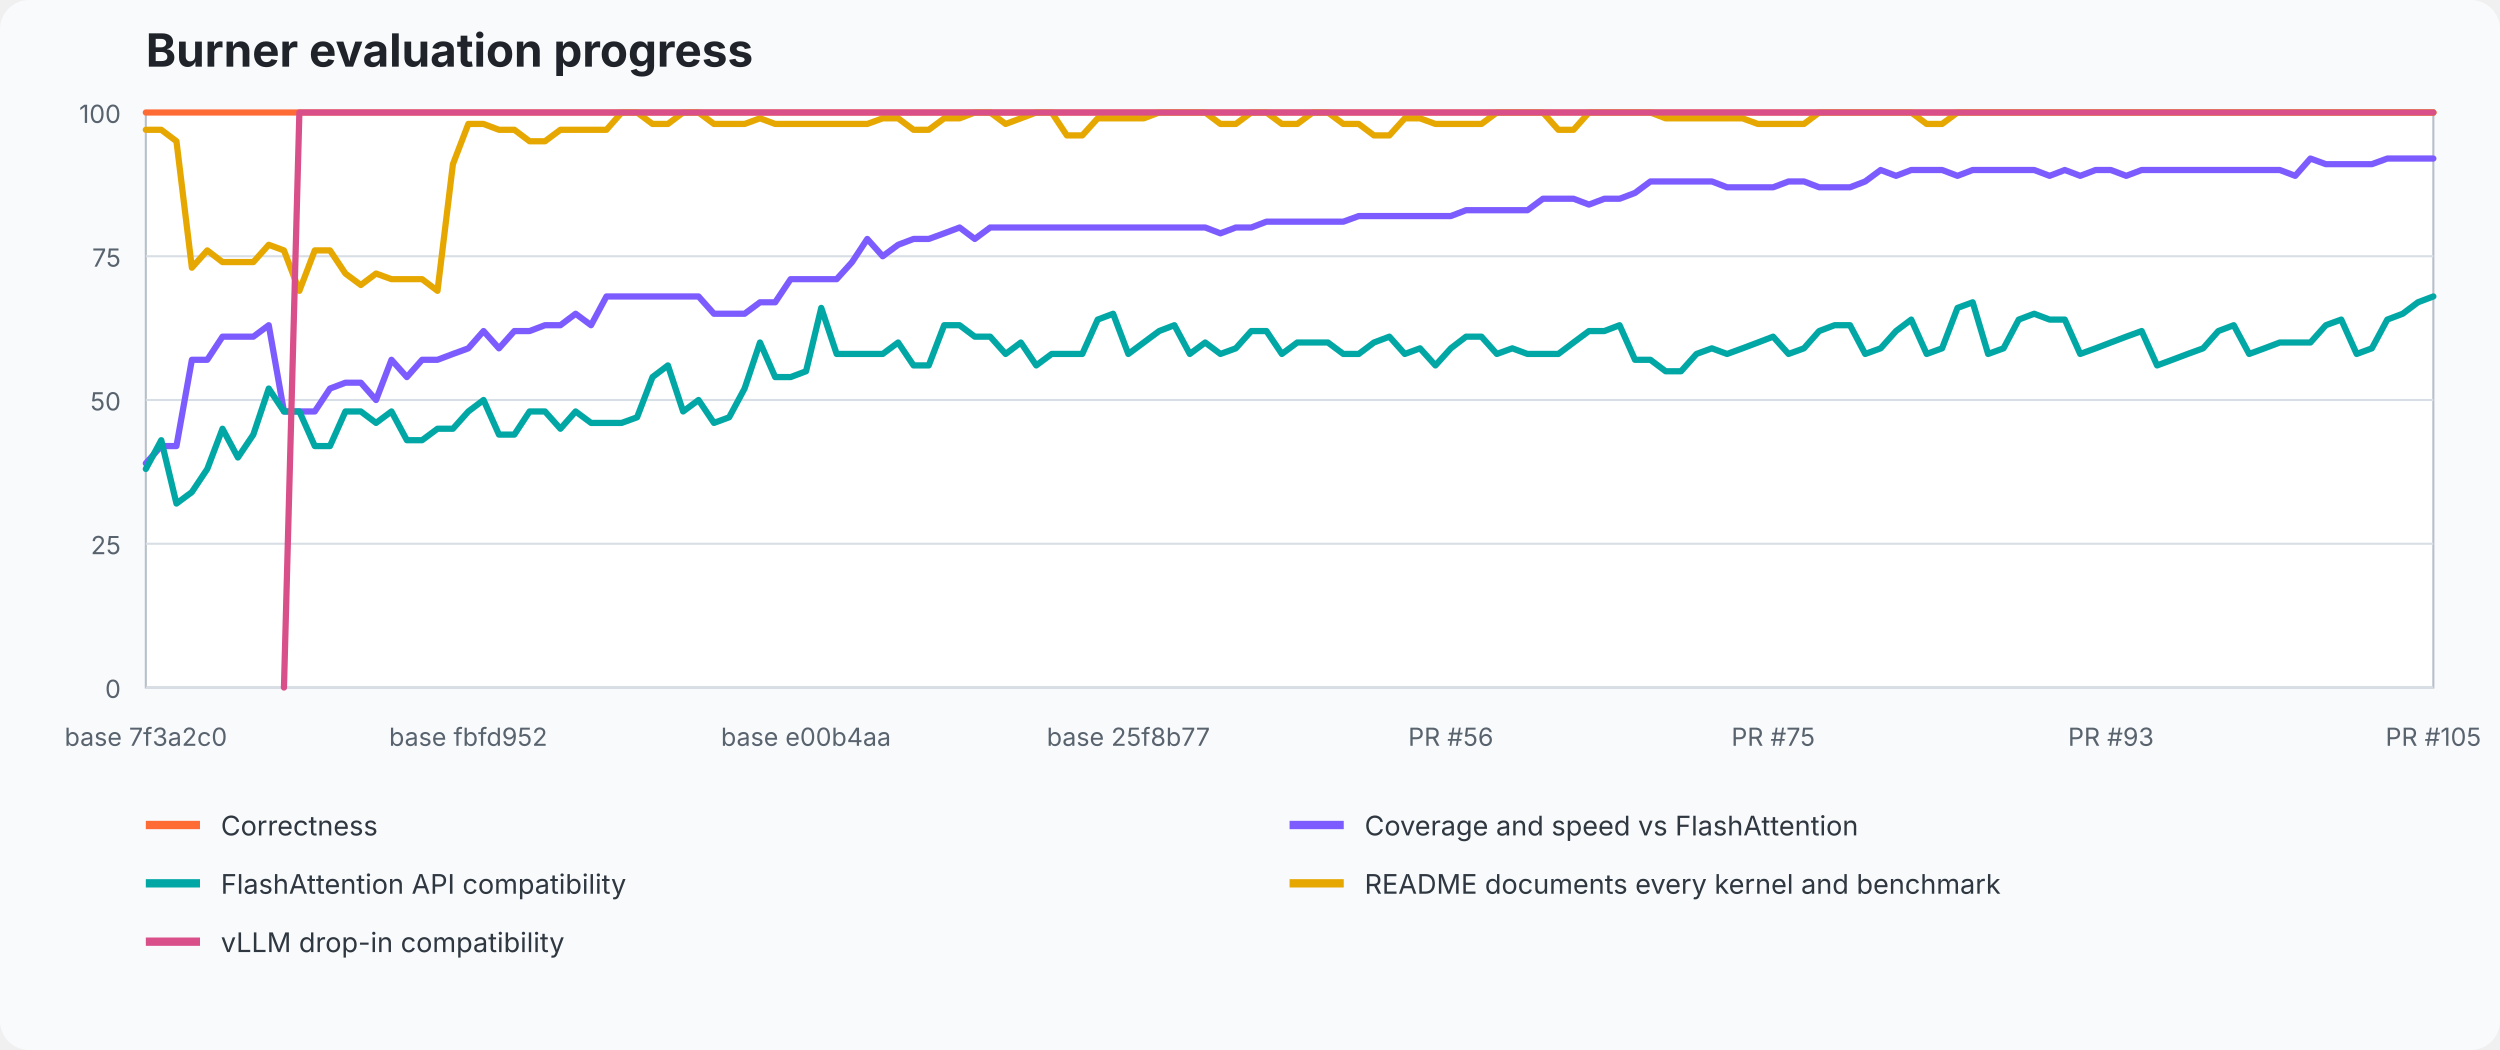
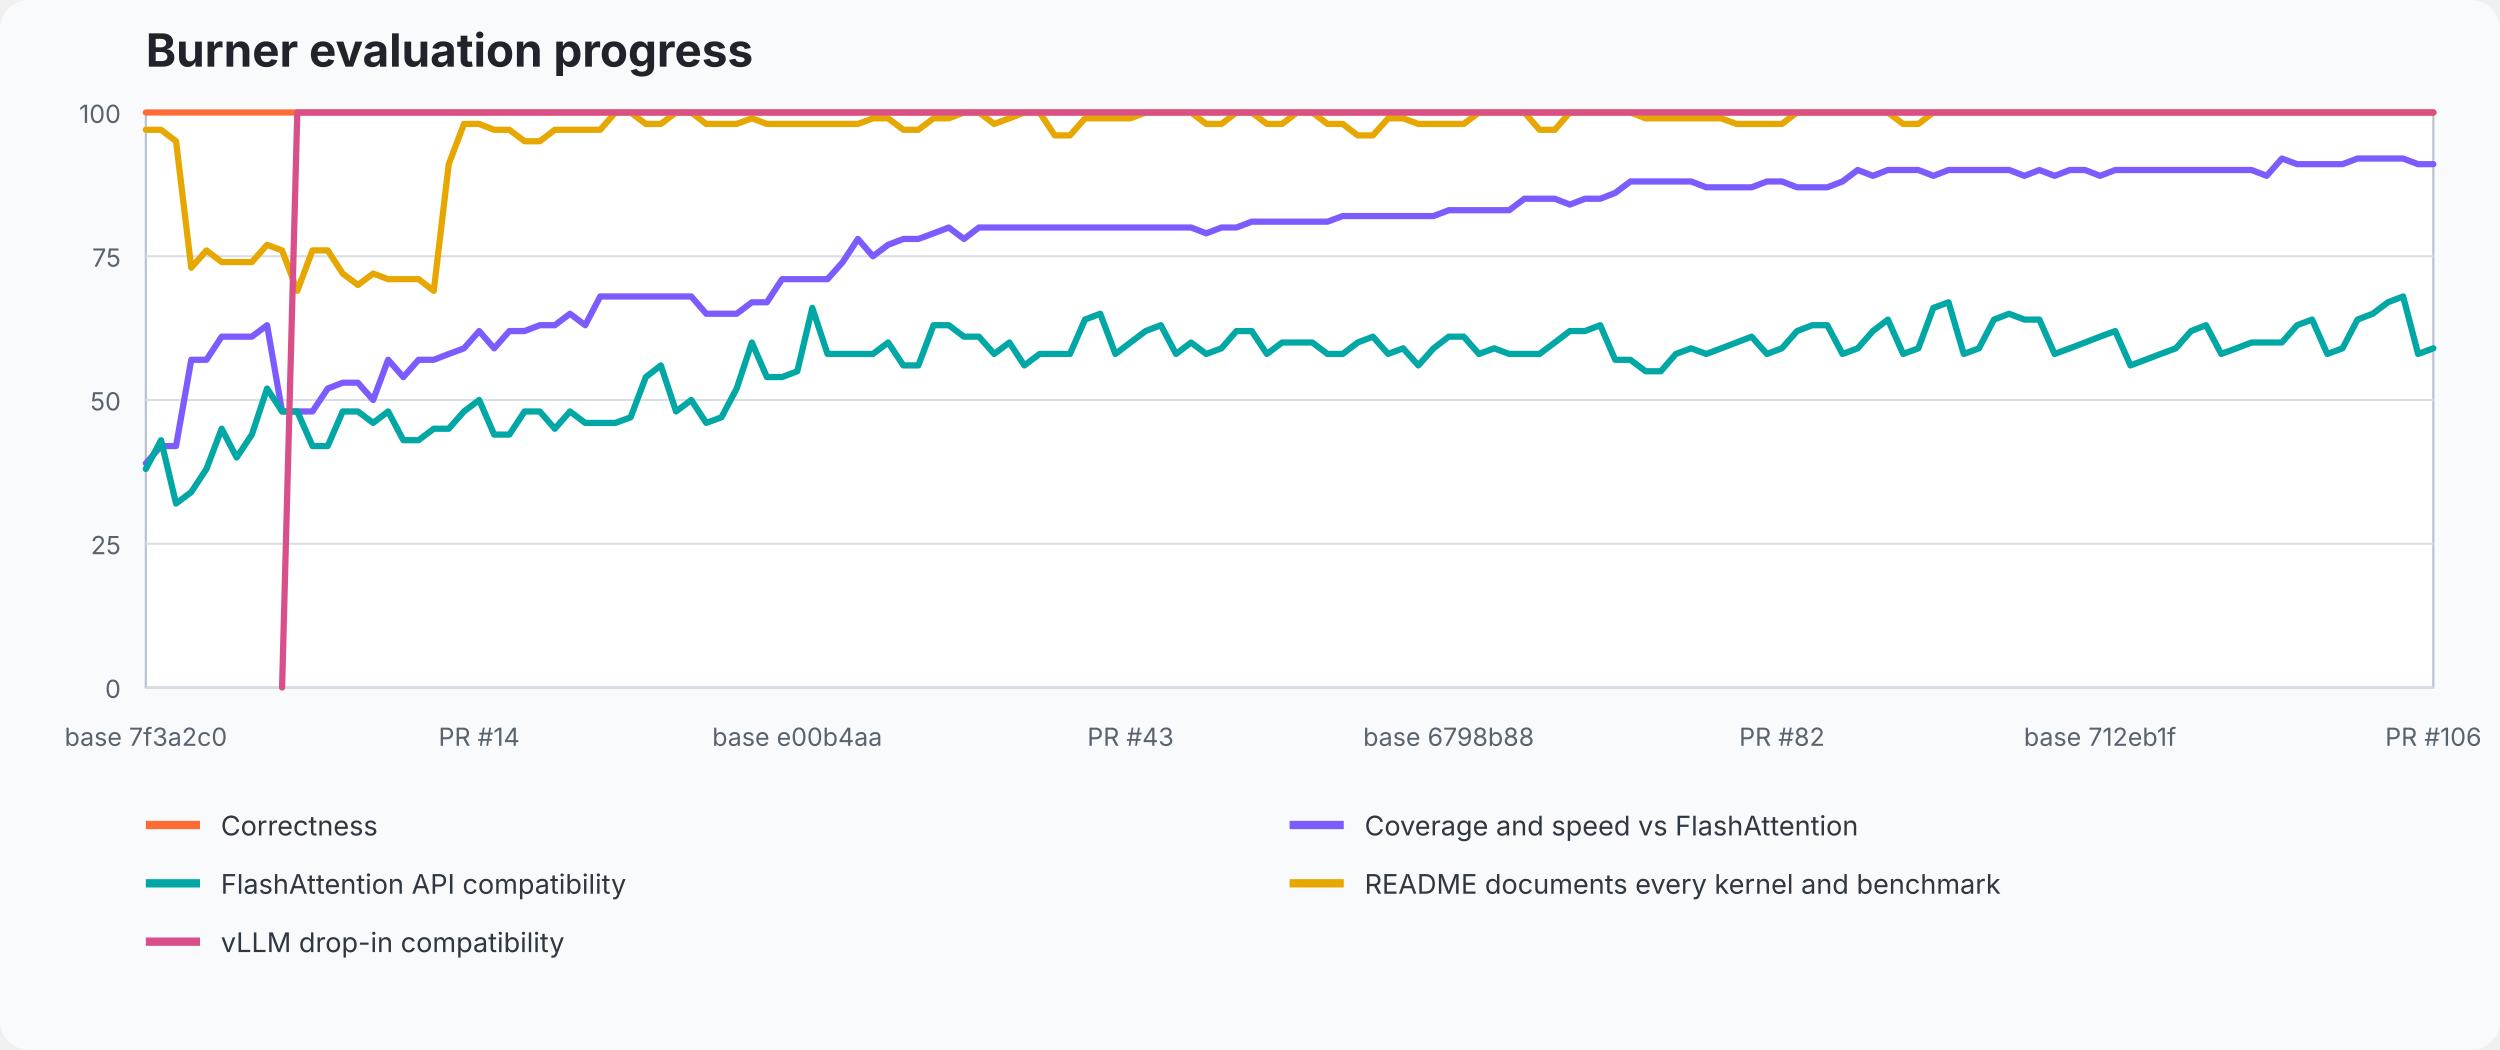
<svg xmlns="http://www.w3.org/2000/svg" width="1200" height="504" viewBox="0 0 1200 504" role="img" aria-labelledby="title desc">
  <style>text{font-family:ui-sans-serif,system-ui,-apple-system,BlinkMacSystemFont,"Segoe UI",sans-serif}.title{font-size:22px;font-weight:700;fill:#20242a}.axis{font-size:12px;fill:#59636e}.legend{font-size:13px;fill:#2f3740}.grid{stroke:#d8dee5;stroke-width:1}.plot{fill:#fff;stroke:#b7c0ca}</style>
  <rect width="100%" height="100%" fill="#f8fafc" rx="14" />
  <text x="70" y="32" class="title">Burner evaluation progress</text>
  <rect x="70" y="54" width="1098" height="276" class="plot" />
  <line x1="70" y1="330" x2="1168" y2="330" class="grid" />
  <text x="58" y="335" text-anchor="end" class="axis">0</text>
  <line x1="70" y1="261" x2="1168" y2="261" class="grid" />
  <text x="58" y="266" text-anchor="end" class="axis">25</text>
  <line x1="70" y1="192" x2="1168" y2="192" class="grid" />
  <text x="58" y="197" text-anchor="end" class="axis">50</text>
  <line x1="70" y1="123" x2="1168" y2="123" class="grid" />
  <text x="58" y="128" text-anchor="end" class="axis">75</text>
  <line x1="70" y1="54" x2="1168" y2="54" class="grid" />
  <text x="58" y="59" text-anchor="end" class="axis">100</text>
-   <polyline points="70.0,54.0 77.4,54.0 84.7,54.0 92.1,54.0 99.5,54.0 106.8,54.0 114.2,54.0 121.6,54.0 129.0,54.0 136.3,54.0 143.7,54.0 151.1,54.0 158.4,54.0 165.8,54.0 173.2,54.0 180.5,54.0 187.9,54.0 195.3,54.0 202.6,54.0 210.0,54.0 217.4,54.0 224.8,54.0 232.1,54.0 239.5,54.0 246.9,54.0 254.2,54.0 261.6,54.0 269.0,54.0 276.3,54.0 283.7,54.0 291.1,54.0 298.4,54.0 305.8,54.0 313.2,54.0 320.6,54.0 327.9,54.0 335.3,54.0 342.7,54.0 350.0,54.0 357.4,54.0 364.8,54.0 372.1,54.0 379.5,54.0 386.9,54.0 394.2,54.0 401.6,54.0 409.0,54.0 416.3,54.0 423.7,54.0 431.1,54.0 438.5,54.0 445.8,54.0 453.2,54.0 460.6,54.0 467.9,54.0 475.3,54.0 482.7,54.0 490.0,54.0 497.4,54.0 504.8,54.0 512.1,54.0 519.5,54.0 526.9,54.0 534.3,54.0 541.6,54.0 549.0,54.0 556.4,54.0 563.7,54.0 571.1,54.0 578.5,54.0 585.8,54.0 593.2,54.0 600.6,54.0 607.9,54.0 615.3,54.0 622.7,54.0 630.1,54.0 637.4,54.0 644.8,54.0 652.2,54.0 659.5,54.0 666.9,54.0 674.3,54.0 681.6,54.0 689.0,54.0 696.4,54.0 703.7,54.0 711.1,54.0 718.5,54.0 725.9,54.0 733.2,54.0 740.6,54.0 748.0,54.0 755.3,54.0 762.7,54.0 770.1,54.0 777.4,54.0 784.8,54.0 792.2,54.0 799.5,54.0 806.9,54.0 814.3,54.0 821.7,54.0 829.0,54.0 836.4,54.0 843.8,54.0 851.1,54.0 858.5,54.0 865.9,54.0 873.2,54.0 880.6,54.0 888.0,54.0 895.3,54.0 902.7,54.0 910.1,54.0 917.4,54.0 924.8,54.0 932.2,54.0 939.6,54.0 946.9,54.0 954.3,54.0 961.7,54.0 969.0,54.0 976.4,54.0 983.8,54.0 991.1,54.0 998.5,54.0 1005.9,54.0 1013.2,54.0 1020.6,54.0 1028.0,54.0 1035.4,54.0 1042.7,54.0 1050.1,54.0 1057.5,54.0 1064.8,54.0 1072.2,54.0 1079.6,54.0 1086.9,54.0 1094.3,54.0 1101.7,54.0 1109.0,54.0 1116.4,54.0 1123.8,54.0 1131.2,54.0 1138.5,54.0 1145.9,54.0 1153.3,54.0 1160.6,54.0 1168.0,54.0" fill="none" stroke="#ff6b35" stroke-width="3" stroke-linejoin="round" stroke-linecap="round" />
-   <polyline points="70.0,222.4 77.4,214.1 84.7,214.1 92.1,172.7 99.5,172.7 106.8,161.6 114.2,161.6 121.6,161.6 129.0,156.1 136.3,197.5 143.7,197.5 151.1,197.5 158.4,186.5 165.8,183.7 173.2,183.7 180.5,192.0 187.9,172.7 195.3,181.0 202.6,172.7 210.0,172.7 217.4,169.9 224.8,167.2 232.1,158.9 239.5,167.2 246.9,158.9 254.2,158.9 261.6,156.1 269.0,156.1 276.3,150.6 283.7,156.1 291.1,142.3 298.4,142.3 305.8,142.3 313.2,142.3 320.6,142.3 327.9,142.3 335.3,142.3 342.7,150.6 350.0,150.6 357.4,150.6 364.8,145.1 372.1,145.1 379.5,134.0 386.9,134.0 394.2,134.0 401.6,134.0 409.0,125.8 416.3,114.7 423.7,123.0 431.1,117.5 438.5,114.7 445.8,114.7 453.2,112.0 460.6,109.2 467.9,114.7 475.3,109.2 482.7,109.2 490.0,109.2 497.4,109.2 504.8,109.2 512.1,109.2 519.5,109.2 526.9,109.2 534.3,109.2 541.6,109.2 549.0,109.2 556.4,109.2 563.7,109.2 571.1,109.2 578.5,109.2 585.8,112.0 593.2,109.2 600.6,109.2 607.9,106.4 615.3,106.4 622.7,106.4 630.1,106.4 637.4,106.4 644.8,106.4 652.2,103.7 659.5,103.7 666.9,103.7 674.3,103.7 681.6,103.7 689.0,103.7 696.4,103.7 703.7,100.9 711.1,100.9 718.5,100.9 725.9,100.9 733.2,100.9 740.6,95.4 748.0,95.4 755.3,95.4 762.7,98.2 770.1,95.4 777.4,95.4 784.8,92.6 792.2,87.1 799.5,87.1 806.9,87.1 814.3,87.1 821.7,87.1 829.0,89.9 836.4,89.9 843.8,89.9 851.1,89.9 858.5,87.1 865.9,87.1 873.2,89.9 880.6,89.9 888.0,89.9 895.3,87.1 902.7,81.6 910.1,84.4 917.4,81.6 924.8,81.6 932.2,81.6 939.6,84.4 946.9,81.6 954.3,81.6 961.7,81.6 969.0,81.6 976.4,81.6 983.8,84.4 991.1,81.6 998.5,84.4 1005.9,81.6 1013.2,81.6 1020.6,84.4 1028.0,81.6 1035.4,81.6 1042.7,81.6 1050.1,81.6 1057.5,81.6 1064.8,81.6 1072.2,81.6 1079.6,81.6 1086.9,81.6 1094.3,81.6 1101.7,84.4 1109.0,76.1 1116.4,78.8 1123.8,78.8 1131.2,78.8 1138.5,78.8 1145.9,76.1 1153.3,76.1 1160.6,76.1 1168.0,76.1" fill="none" stroke="#7c5cff" stroke-width="3" stroke-linejoin="round" stroke-linecap="round" />
-   <polyline points="70.0,225.1 77.4,211.3 84.7,241.7 92.1,236.2 99.5,225.1 106.8,205.8 114.2,219.6 121.6,208.6 129.0,186.5 136.3,197.5 143.7,197.5 151.1,214.1 158.4,214.1 165.8,197.5 173.2,197.5 180.5,203.0 187.9,197.5 195.3,211.3 202.6,211.3 210.0,205.8 217.4,205.8 224.8,197.5 232.1,192.0 239.5,208.6 246.9,208.6 254.2,197.5 261.6,197.5 269.0,205.8 276.3,197.5 283.7,203.0 291.1,203.0 298.4,203.0 305.8,200.3 313.2,181.0 320.6,175.4 327.9,197.5 335.3,192.0 342.7,203.0 350.0,200.3 357.4,186.5 364.8,164.4 372.1,181.0 379.5,181.0 386.9,178.2 394.2,147.8 401.6,169.9 409.0,169.9 416.3,169.9 423.7,169.9 431.1,164.4 438.5,175.4 445.8,175.4 453.2,156.1 460.6,156.1 467.9,161.6 475.3,161.6 482.7,169.9 490.0,164.4 497.4,175.4 504.8,169.9 512.1,169.9 519.5,169.9 526.9,153.4 534.3,150.6 541.6,169.9 549.0,164.4 556.4,158.9 563.7,156.1 571.1,169.9 578.5,164.4 585.8,169.9 593.2,167.2 600.6,158.9 607.9,158.9 615.3,169.9 622.7,164.4 630.1,164.4 637.4,164.4 644.8,169.9 652.2,169.9 659.5,164.4 666.9,161.6 674.3,169.9 681.6,167.2 689.0,175.4 696.4,167.2 703.7,161.6 711.1,161.6 718.5,169.9 725.9,167.2 733.2,169.9 740.6,169.9 748.0,169.9 755.3,164.4 762.7,158.9 770.1,158.9 777.4,156.1 784.8,172.7 792.2,172.7 799.5,178.2 806.9,178.2 814.3,169.9 821.7,167.2 829.0,169.9 836.4,167.2 843.8,164.4 851.1,161.6 858.5,169.9 865.9,167.2 873.2,158.9 880.6,156.1 888.0,156.1 895.3,169.9 902.7,167.2 910.1,158.9 917.4,153.4 924.8,169.9 932.2,167.2 939.6,147.8 946.9,145.1 954.3,169.9 961.7,167.2 969.0,153.4 976.4,150.6 983.8,153.4 991.1,153.4 998.5,169.9 1005.9,167.2 1013.2,164.4 1020.6,161.6 1028.0,158.9 1035.4,175.4 1042.7,172.7 1050.1,169.9 1057.5,167.2 1064.8,158.9 1072.2,156.1 1079.6,169.9 1086.9,167.2 1094.3,164.4 1101.7,164.4 1109.0,164.4 1116.4,156.1 1123.8,153.4 1131.2,169.9 1138.5,167.2 1145.9,153.4 1153.3,150.6 1160.6,145.1 1168.0,142.3" fill="none" stroke="#00a7a5" stroke-width="3" stroke-linejoin="round" stroke-linecap="round" />
-   <polyline points="70.0,62.3 77.4,62.3 84.7,67.8 92.1,128.5 99.5,120.2 106.8,125.8 114.2,125.8 121.6,125.8 129.0,117.5 136.3,120.2 143.7,139.6 151.1,120.2 158.4,120.2 165.8,131.3 173.2,136.8 180.5,131.3 187.9,134.0 195.3,134.0 202.6,134.0 210.0,139.6 217.4,78.8 224.8,59.5 232.1,59.5 239.5,62.3 246.9,62.3 254.2,67.8 261.6,67.8 269.0,62.3 276.3,62.3 283.7,62.3 291.1,62.3 298.4,54.0 305.8,54.0 313.2,59.5 320.6,59.5 327.9,54.0 335.3,54.0 342.7,59.5 350.0,59.5 357.4,59.5 364.8,56.8 372.1,59.5 379.5,59.5 386.9,59.5 394.2,59.5 401.6,59.5 409.0,59.5 416.3,59.5 423.7,56.8 431.1,56.8 438.5,62.3 445.8,62.3 453.2,56.8 460.6,56.8 467.9,54.0 475.3,54.0 482.7,59.5 490.0,56.8 497.4,54.0 504.8,54.0 512.1,65.0 519.5,65.0 526.9,56.8 534.3,56.8 541.6,56.8 549.0,56.8 556.4,54.0 563.7,54.0 571.1,54.0 578.5,54.0 585.8,59.5 593.2,59.5 600.6,54.0 607.9,54.0 615.3,59.5 622.7,59.5 630.1,54.0 637.4,54.0 644.8,59.5 652.2,59.5 659.5,65.0 666.9,65.0 674.3,56.8 681.6,56.8 689.0,59.5 696.4,59.5 703.7,59.5 711.1,59.5 718.5,54.0 725.9,54.0 733.2,54.0 740.6,54.0 748.0,62.3 755.3,62.3 762.7,54.0 770.1,54.0 777.4,54.0 784.8,54.0 792.2,54.0 799.5,56.8 806.9,56.8 814.3,56.8 821.7,56.8 829.0,56.8 836.4,56.8 843.8,59.5 851.1,59.5 858.5,59.5 865.9,59.5 873.2,54.0 880.6,54.0 888.0,54.0 895.3,54.0 902.7,54.0 910.1,54.0 917.4,54.0 924.8,59.5 932.2,59.5 939.6,54.0 946.9,54.0 954.3,54.0 961.7,54.0 969.0,54.0 976.4,54.0 983.8,54.0 991.1,54.0 998.5,54.0 1005.9,54.0 1013.2,54.0 1020.6,54.0 1028.0,54.0 1035.4,54.0 1042.7,54.0 1050.1,54.0 1057.5,54.0 1064.8,54.0 1072.2,54.0 1079.6,54.0 1086.9,54.0 1094.3,54.0 1101.7,54.0 1109.0,54.0 1116.4,54.0 1123.8,54.0 1131.2,54.0 1138.5,54.0 1145.9,54.0 1153.3,54.0 1160.6,54.0 1168.0,54.0" fill="none" stroke="#e6a700" stroke-width="3" stroke-linejoin="round" stroke-linecap="round" />
-   <polyline points="136.3,330.0 143.7,54.0 151.1,54.0 158.4,54.0 165.8,54.0 173.2,54.0 180.5,54.0 187.9,54.0 195.3,54.0 202.6,54.0 210.0,54.0 217.4,54.0 224.8,54.0 232.1,54.0 239.5,54.0 246.9,54.0 254.2,54.0 261.6,54.0 269.0,54.0 276.3,54.0 283.7,54.0 291.1,54.0 298.4,54.0 305.8,54.0 313.2,54.0 320.6,54.0 327.9,54.0 335.3,54.0 342.7,54.0 350.0,54.0 357.4,54.0 364.8,54.0 372.1,54.0 379.5,54.0 386.9,54.0 394.2,54.0 401.6,54.0 409.0,54.0 416.3,54.0 423.7,54.0 431.1,54.0 438.5,54.0 445.8,54.0 453.2,54.0 460.6,54.0 467.9,54.0 475.3,54.0 482.7,54.0 490.0,54.0 497.4,54.0 504.8,54.0 512.1,54.0 519.5,54.0 526.9,54.0 534.3,54.0 541.6,54.0 549.0,54.0 556.4,54.0 563.7,54.0 571.1,54.0 578.5,54.0 585.8,54.0 593.2,54.0 600.6,54.0 607.9,54.0 615.3,54.0 622.7,54.0 630.1,54.0 637.4,54.0 644.8,54.0 652.2,54.0 659.5,54.0 666.9,54.0 674.3,54.0 681.6,54.0 689.0,54.0 696.4,54.0 703.7,54.0 711.1,54.0 718.5,54.0 725.9,54.0 733.2,54.0 740.6,54.0 748.0,54.0 755.3,54.0 762.7,54.0 770.1,54.0 777.4,54.0 784.8,54.0 792.2,54.0 799.5,54.0 806.9,54.0 814.3,54.0 821.7,54.0 829.0,54.0 836.4,54.0 843.8,54.0 851.1,54.0 858.5,54.0 865.9,54.0 873.2,54.0 880.6,54.0 888.0,54.0 895.3,54.0 902.7,54.0 910.1,54.0 917.4,54.0 924.8,54.0 932.2,54.0 939.6,54.0 946.9,54.0 954.3,54.0 961.7,54.0 969.0,54.0 976.4,54.0 983.8,54.0 991.1,54.0 998.5,54.0 1005.9,54.0 1013.2,54.0 1020.6,54.0 1028.0,54.0 1035.4,54.0 1042.7,54.0 1050.1,54.0 1057.5,54.0 1064.8,54.0 1072.2,54.0 1079.6,54.0 1086.9,54.0 1094.3,54.0 1101.7,54.0 1109.0,54.0 1116.4,54.0 1123.8,54.0 1131.2,54.0 1138.5,54.0 1145.9,54.0 1153.3,54.0 1160.6,54.0 1168.0,54.0" fill="none" stroke="#d94f8a" stroke-width="3" stroke-linejoin="round" stroke-linecap="round" />
+   <polyline points="70.0,54.0 77.3,54.0 84.5,54.0 91.8,54.0 99.1,54.0 106.4,54.0 113.6,54.0 120.9,54.0 128.2,54.0 135.4,54.0 142.7,54.0 150.0,54.0 157.3,54.0 164.5,54.0 171.8,54.0 179.1,54.0 186.3,54.0 193.6,54.0 200.9,54.0 208.2,54.0 215.4,54.0 222.7,54.0 230.0,54.0 237.2,54.0 244.5,54.0 251.8,54.0 259.1,54.0 266.3,54.0 273.6,54.0 280.9,54.0 288.1,54.0 295.4,54.0 302.7,54.0 310.0,54.0 317.2,54.0 324.5,54.0 331.8,54.0 339.0,54.0 346.3,54.0 353.6,54.0 360.9,54.0 368.1,54.0 375.4,54.0 382.7,54.0 389.9,54.0 397.2,54.0 404.5,54.0 411.8,54.0 419.0,54.0 426.3,54.0 433.6,54.0 440.8,54.0 448.1,54.0 455.4,54.0 462.7,54.0 469.9,54.0 477.2,54.0 484.5,54.0 491.7,54.0 499.0,54.0 506.3,54.0 513.6,54.0 520.8,54.0 528.1,54.0 535.4,54.0 542.6,54.0 549.9,54.0 557.2,54.0 564.5,54.0 571.7,54.0 579.0,54.0 586.3,54.0 593.5,54.0 600.8,54.0 608.1,54.0 615.4,54.0 622.6,54.0 629.9,54.0 637.2,54.0 644.5,54.0 651.7,54.0 659.0,54.0 666.3,54.0 673.5,54.0 680.8,54.0 688.1,54.0 695.4,54.0 702.6,54.0 709.9,54.0 717.2,54.0 724.4,54.0 731.7,54.0 739.0,54.0 746.3,54.0 753.5,54.0 760.8,54.0 768.1,54.0 775.3,54.0 782.6,54.0 789.9,54.0 797.2,54.0 804.4,54.0 811.7,54.0 819.0,54.0 826.2,54.0 833.5,54.0 840.8,54.0 848.1,54.0 855.3,54.0 862.6,54.0 869.9,54.0 877.1,54.0 884.4,54.0 891.7,54.0 899.0,54.0 906.2,54.0 913.5,54.0 920.8,54.0 928.0,54.0 935.3,54.0 942.6,54.0 949.9,54.0 957.1,54.0 964.4,54.0 971.7,54.0 978.9,54.0 986.2,54.0 993.5,54.0 1000.8,54.0 1008.0,54.0 1015.3,54.0 1022.6,54.0 1029.8,54.0 1037.1,54.0 1044.4,54.0 1051.7,54.0 1058.9,54.0 1066.2,54.0 1073.5,54.0 1080.7,54.0 1088.0,54.0 1095.3,54.0 1102.6,54.0 1109.8,54.0 1117.1,54.0 1124.4,54.0 1131.6,54.0 1138.9,54.0 1146.2,54.0 1153.5,54.0 1160.7,54.0 1168.0,54.0" fill="none" stroke="#ff6b35" stroke-width="3" stroke-linejoin="round" stroke-linecap="round" />
+   <polyline points="70.0,222.4 77.3,214.1 84.5,214.1 91.8,172.7 99.1,172.7 106.4,161.6 113.6,161.6 120.9,161.6 128.2,156.1 135.4,197.5 142.7,197.5 150.0,197.5 157.3,186.5 164.5,183.7 171.8,183.7 179.1,192.0 186.3,172.7 193.6,181.0 200.9,172.7 208.2,172.7 215.4,169.9 222.7,167.2 230.0,158.9 237.2,167.2 244.5,158.9 251.8,158.9 259.1,156.1 266.3,156.1 273.6,150.6 280.9,156.1 288.1,142.3 295.4,142.3 302.7,142.3 310.0,142.3 317.2,142.3 324.5,142.3 331.8,142.3 339.0,150.6 346.3,150.6 353.6,150.6 360.9,145.1 368.1,145.1 375.4,134.0 382.7,134.0 389.9,134.0 397.2,134.0 404.5,125.8 411.8,114.7 419.0,123.0 426.3,117.5 433.6,114.7 440.8,114.7 448.1,112.0 455.4,109.2 462.7,114.7 469.9,109.2 477.2,109.2 484.5,109.2 491.7,109.2 499.0,109.2 506.3,109.2 513.6,109.2 520.8,109.2 528.1,109.2 535.4,109.2 542.6,109.2 549.9,109.2 557.2,109.2 564.5,109.2 571.7,109.2 579.0,112.0 586.3,109.2 593.5,109.2 600.8,106.4 608.1,106.4 615.4,106.4 622.6,106.4 629.9,106.4 637.2,106.4 644.5,103.7 651.7,103.7 659.0,103.7 666.3,103.7 673.5,103.7 680.8,103.7 688.1,103.7 695.4,100.9 702.6,100.9 709.9,100.9 717.2,100.9 724.4,100.9 731.7,95.4 739.0,95.4 746.3,95.4 753.5,98.2 760.8,95.4 768.1,95.4 775.3,92.6 782.6,87.1 789.9,87.1 797.2,87.1 804.4,87.1 811.7,87.1 819.0,89.9 826.2,89.9 833.5,89.9 840.8,89.9 848.1,87.1 855.3,87.1 862.6,89.9 869.9,89.9 877.1,89.9 884.4,87.1 891.7,81.6 899.0,84.4 906.2,81.6 913.5,81.6 920.8,81.6 928.0,84.4 935.3,81.6 942.6,81.6 949.9,81.6 957.1,81.6 964.4,81.6 971.7,84.4 978.9,81.6 986.2,84.4 993.5,81.6 1000.8,81.6 1008.0,84.4 1015.3,81.6 1022.6,81.6 1029.8,81.6 1037.1,81.6 1044.4,81.6 1051.7,81.6 1058.9,81.6 1066.2,81.6 1073.5,81.6 1080.7,81.6 1088.0,84.4 1095.3,76.1 1102.6,78.8 1109.8,78.8 1117.1,78.8 1124.4,78.8 1131.6,76.1 1138.9,76.1 1146.2,76.1 1153.5,76.1 1160.7,78.8 1168.0,78.8" fill="none" stroke="#7c5cff" stroke-width="3" stroke-linejoin="round" stroke-linecap="round" />
+   <polyline points="70.0,225.1 77.3,211.3 84.5,241.7 91.8,236.2 99.1,225.1 106.4,205.8 113.6,219.6 120.9,208.6 128.2,186.5 135.4,197.5 142.7,197.5 150.0,214.1 157.3,214.1 164.5,197.5 171.8,197.5 179.1,203.0 186.3,197.5 193.6,211.3 200.9,211.3 208.2,205.8 215.4,205.8 222.7,197.5 230.0,192.0 237.2,208.6 244.5,208.6 251.8,197.5 259.1,197.5 266.3,205.8 273.6,197.5 280.9,203.0 288.1,203.0 295.4,203.0 302.7,200.3 310.0,181.0 317.2,175.4 324.5,197.5 331.8,192.0 339.0,203.0 346.3,200.3 353.6,186.5 360.9,164.4 368.1,181.0 375.4,181.0 382.7,178.2 389.9,147.8 397.2,169.9 404.5,169.9 411.8,169.9 419.0,169.9 426.3,164.4 433.6,175.4 440.8,175.4 448.1,156.1 455.4,156.1 462.7,161.6 469.9,161.6 477.2,169.9 484.5,164.4 491.7,175.4 499.0,169.9 506.3,169.9 513.6,169.9 520.8,153.4 528.1,150.6 535.4,169.9 542.6,164.4 549.9,158.9 557.2,156.1 564.5,169.9 571.7,164.4 579.0,169.9 586.3,167.2 593.5,158.9 600.8,158.9 608.1,169.9 615.4,164.4 622.6,164.4 629.9,164.4 637.2,169.9 644.5,169.9 651.7,164.4 659.0,161.6 666.3,169.9 673.5,167.2 680.8,175.4 688.1,167.2 695.4,161.6 702.6,161.6 709.9,169.9 717.2,167.2 724.4,169.9 731.7,169.9 739.0,169.9 746.3,164.4 753.5,158.9 760.8,158.9 768.1,156.1 775.3,172.7 782.6,172.7 789.9,178.2 797.2,178.2 804.4,169.9 811.7,167.2 819.0,169.9 826.2,167.2 833.5,164.4 840.8,161.6 848.1,169.9 855.3,167.2 862.6,158.9 869.9,156.1 877.1,156.1 884.4,169.9 891.7,167.2 899.0,158.9 906.2,153.4 913.5,169.9 920.8,167.2 928.0,147.8 935.3,145.1 942.6,169.9 949.9,167.2 957.1,153.4 964.4,150.6 971.7,153.4 978.9,153.4 986.2,169.9 993.5,167.2 1000.8,164.4 1008.0,161.6 1015.3,158.9 1022.6,175.4 1029.8,172.7 1037.1,169.9 1044.4,167.2 1051.7,158.9 1058.9,156.1 1066.2,169.9 1073.5,167.2 1080.7,164.4 1088.0,164.4 1095.3,164.4 1102.6,156.1 1109.8,153.4 1117.1,169.9 1124.4,167.2 1131.6,153.4 1138.9,150.6 1146.2,145.1 1153.5,142.3 1160.7,169.9 1168.0,167.2" fill="none" stroke="#00a7a5" stroke-width="3" stroke-linejoin="round" stroke-linecap="round" />
+   <polyline points="70.0,62.3 77.3,62.3 84.5,67.8 91.8,128.5 99.1,120.2 106.4,125.8 113.6,125.8 120.9,125.8 128.2,117.5 135.4,120.2 142.7,139.6 150.0,120.2 157.3,120.2 164.5,131.3 171.8,136.8 179.1,131.3 186.3,134.0 193.6,134.0 200.9,134.0 208.2,139.6 215.4,78.8 222.7,59.5 230.0,59.5 237.2,62.3 244.5,62.3 251.8,67.8 259.1,67.8 266.3,62.3 273.6,62.3 280.9,62.3 288.1,62.3 295.4,54.0 302.7,54.0 310.0,59.5 317.2,59.5 324.5,54.0 331.8,54.0 339.0,59.5 346.3,59.5 353.6,59.5 360.9,56.8 368.1,59.5 375.4,59.5 382.7,59.5 389.9,59.5 397.2,59.5 404.5,59.5 411.8,59.5 419.0,56.8 426.3,56.8 433.6,62.3 440.8,62.3 448.1,56.8 455.4,56.8 462.7,54.0 469.9,54.0 477.2,59.5 484.5,56.8 491.7,54.0 499.0,54.0 506.3,65.0 513.6,65.0 520.8,56.8 528.1,56.8 535.4,56.8 542.6,56.8 549.9,54.0 557.2,54.0 564.5,54.0 571.7,54.0 579.0,59.5 586.3,59.5 593.5,54.0 600.8,54.0 608.1,59.5 615.4,59.5 622.6,54.0 629.9,54.0 637.2,59.5 644.5,59.5 651.7,65.0 659.0,65.0 666.3,56.8 673.5,56.8 680.8,59.5 688.1,59.5 695.4,59.5 702.6,59.5 709.9,54.0 717.2,54.0 724.4,54.0 731.7,54.0 739.0,62.3 746.3,62.3 753.5,54.0 760.8,54.0 768.1,54.0 775.3,54.0 782.6,54.0 789.9,56.8 797.2,56.8 804.4,56.8 811.7,56.8 819.0,56.8 826.2,56.8 833.5,59.5 840.8,59.5 848.1,59.5 855.3,59.5 862.6,54.0 869.9,54.0 877.1,54.0 884.4,54.0 891.7,54.0 899.0,54.0 906.2,54.0 913.5,59.5 920.8,59.5 928.0,54.0 935.3,54.0 942.6,54.0 949.9,54.0 957.1,54.0 964.4,54.0 971.7,54.0 978.9,54.0 986.2,54.0 993.5,54.0 1000.8,54.0 1008.0,54.0 1015.3,54.0 1022.6,54.0 1029.8,54.0 1037.1,54.0 1044.4,54.0 1051.7,54.0 1058.9,54.0 1066.2,54.0 1073.5,54.0 1080.7,54.0 1088.0,54.0 1095.3,54.0 1102.6,54.0 1109.8,54.0 1117.1,54.0 1124.4,54.0 1131.6,54.0 1138.9,54.0 1146.2,54.0 1153.5,54.0 1160.7,54.0 1168.0,54.0" fill="none" stroke="#e6a700" stroke-width="3" stroke-linejoin="round" stroke-linecap="round" />
+   <polyline points="135.4,330.0 142.7,54.0 150.0,54.0 157.3,54.0 164.5,54.0 171.8,54.0 179.1,54.0 186.3,54.0 193.6,54.0 200.9,54.0 208.2,54.0 215.4,54.0 222.7,54.0 230.0,54.0 237.2,54.0 244.5,54.0 251.8,54.0 259.1,54.0 266.3,54.0 273.6,54.0 280.9,54.0 288.1,54.0 295.4,54.0 302.7,54.0 310.0,54.0 317.2,54.0 324.5,54.0 331.8,54.0 339.0,54.0 346.3,54.0 353.6,54.0 360.9,54.0 368.1,54.0 375.4,54.0 382.7,54.0 389.9,54.0 397.2,54.0 404.5,54.0 411.8,54.0 419.0,54.0 426.3,54.0 433.6,54.0 440.8,54.0 448.1,54.0 455.4,54.0 462.7,54.0 469.9,54.0 477.2,54.0 484.5,54.0 491.7,54.0 499.0,54.0 506.3,54.0 513.6,54.0 520.8,54.0 528.1,54.0 535.4,54.0 542.6,54.0 549.9,54.0 557.2,54.0 564.5,54.0 571.7,54.0 579.0,54.0 586.3,54.0 593.5,54.0 600.8,54.0 608.1,54.0 615.4,54.0 622.6,54.0 629.9,54.0 637.2,54.0 644.5,54.0 651.7,54.0 659.0,54.0 666.3,54.0 673.5,54.0 680.8,54.0 688.1,54.0 695.4,54.0 702.6,54.0 709.9,54.0 717.2,54.0 724.4,54.0 731.7,54.0 739.0,54.0 746.3,54.0 753.5,54.0 760.8,54.0 768.1,54.0 775.3,54.0 782.6,54.0 789.9,54.0 797.2,54.0 804.4,54.0 811.7,54.0 819.0,54.0 826.2,54.0 833.5,54.0 840.8,54.0 848.1,54.0 855.3,54.0 862.6,54.0 869.9,54.0 877.1,54.0 884.4,54.0 891.7,54.0 899.0,54.0 906.2,54.0 913.5,54.0 920.8,54.0 928.0,54.0 935.3,54.0 942.6,54.0 949.9,54.0 957.1,54.0 964.4,54.0 971.7,54.0 978.9,54.0 986.2,54.0 993.5,54.0 1000.8,54.0 1008.0,54.0 1015.3,54.0 1022.6,54.0 1029.8,54.0 1037.1,54.0 1044.4,54.0 1051.7,54.0 1058.9,54.0 1066.2,54.0 1073.5,54.0 1080.7,54.0 1088.0,54.0 1095.3,54.0 1102.6,54.0 1109.8,54.0 1117.1,54.0 1124.4,54.0 1131.6,54.0 1138.9,54.0 1146.2,54.0 1153.5,54.0 1160.7,54.0 1168.0,54.0" fill="none" stroke="#d94f8a" stroke-width="3" stroke-linejoin="round" stroke-linecap="round" />
  <text x="70" y="358" text-anchor="middle" class="axis">base 7f3a2c0</text>
-   <text x="224.752" y="358" text-anchor="middle" class="axis">base fbfd952</text>
-   <text x="386.872" y="358" text-anchor="middle" class="axis">base e00b4aa</text>
-   <text x="541.624" y="358" text-anchor="middle" class="axis">base 25f8b77</text>
-   <text x="696.376" y="358" text-anchor="middle" class="axis">PR #56</text>
-   <text x="851.128" y="358" text-anchor="middle" class="axis">PR #75</text>
-   <text x="1013.248" y="358" text-anchor="middle" class="axis">PR #93</text>
-   <text x="1168" y="358" text-anchor="middle" class="axis">PR #105</text>
+   <text x="229.974" y="358" text-anchor="middle" class="axis">PR #14</text>
+   <text x="382.675" y="358" text-anchor="middle" class="axis">base e00b4aa</text>
+   <text x="542.649" y="358" text-anchor="middle" class="axis">PR #43</text>
+   <text x="695.351" y="358" text-anchor="middle" class="axis">base 6798b88</text>
+   <text x="855.325" y="358" text-anchor="middle" class="axis">PR #82</text>
+   <text x="1008.026" y="358" text-anchor="middle" class="axis">base 712eb1f</text>
+   <text x="1168" y="358" text-anchor="middle" class="axis">PR #106</text>
  <line x1="70" y1="396" x2="96" y2="396" stroke="#ff6b35" stroke-width="4" />
  <text x="106" y="401" class="legend">Correctness</text>
  <line x1="619" y1="396" x2="645" y2="396" stroke="#7c5cff" stroke-width="4" />
  <text x="655" y="401" class="legend">Coverage and speed vs FlashAttention</text>
  <line x1="70" y1="424" x2="96" y2="424" stroke="#00a7a5" stroke-width="4" />
  <text x="106" y="429" class="legend">FlashAttention API compatibility</text>
  <line x1="619" y1="424" x2="645" y2="424" stroke="#e6a700" stroke-width="4" />
  <text x="655" y="429" class="legend">README documents every kernel and benchmark</text>
  <line x1="70" y1="452" x2="96" y2="452" stroke="#d94f8a" stroke-width="4" />
  <text x="106" y="457" class="legend">vLLM drop-in compatibility</text>
</svg>
